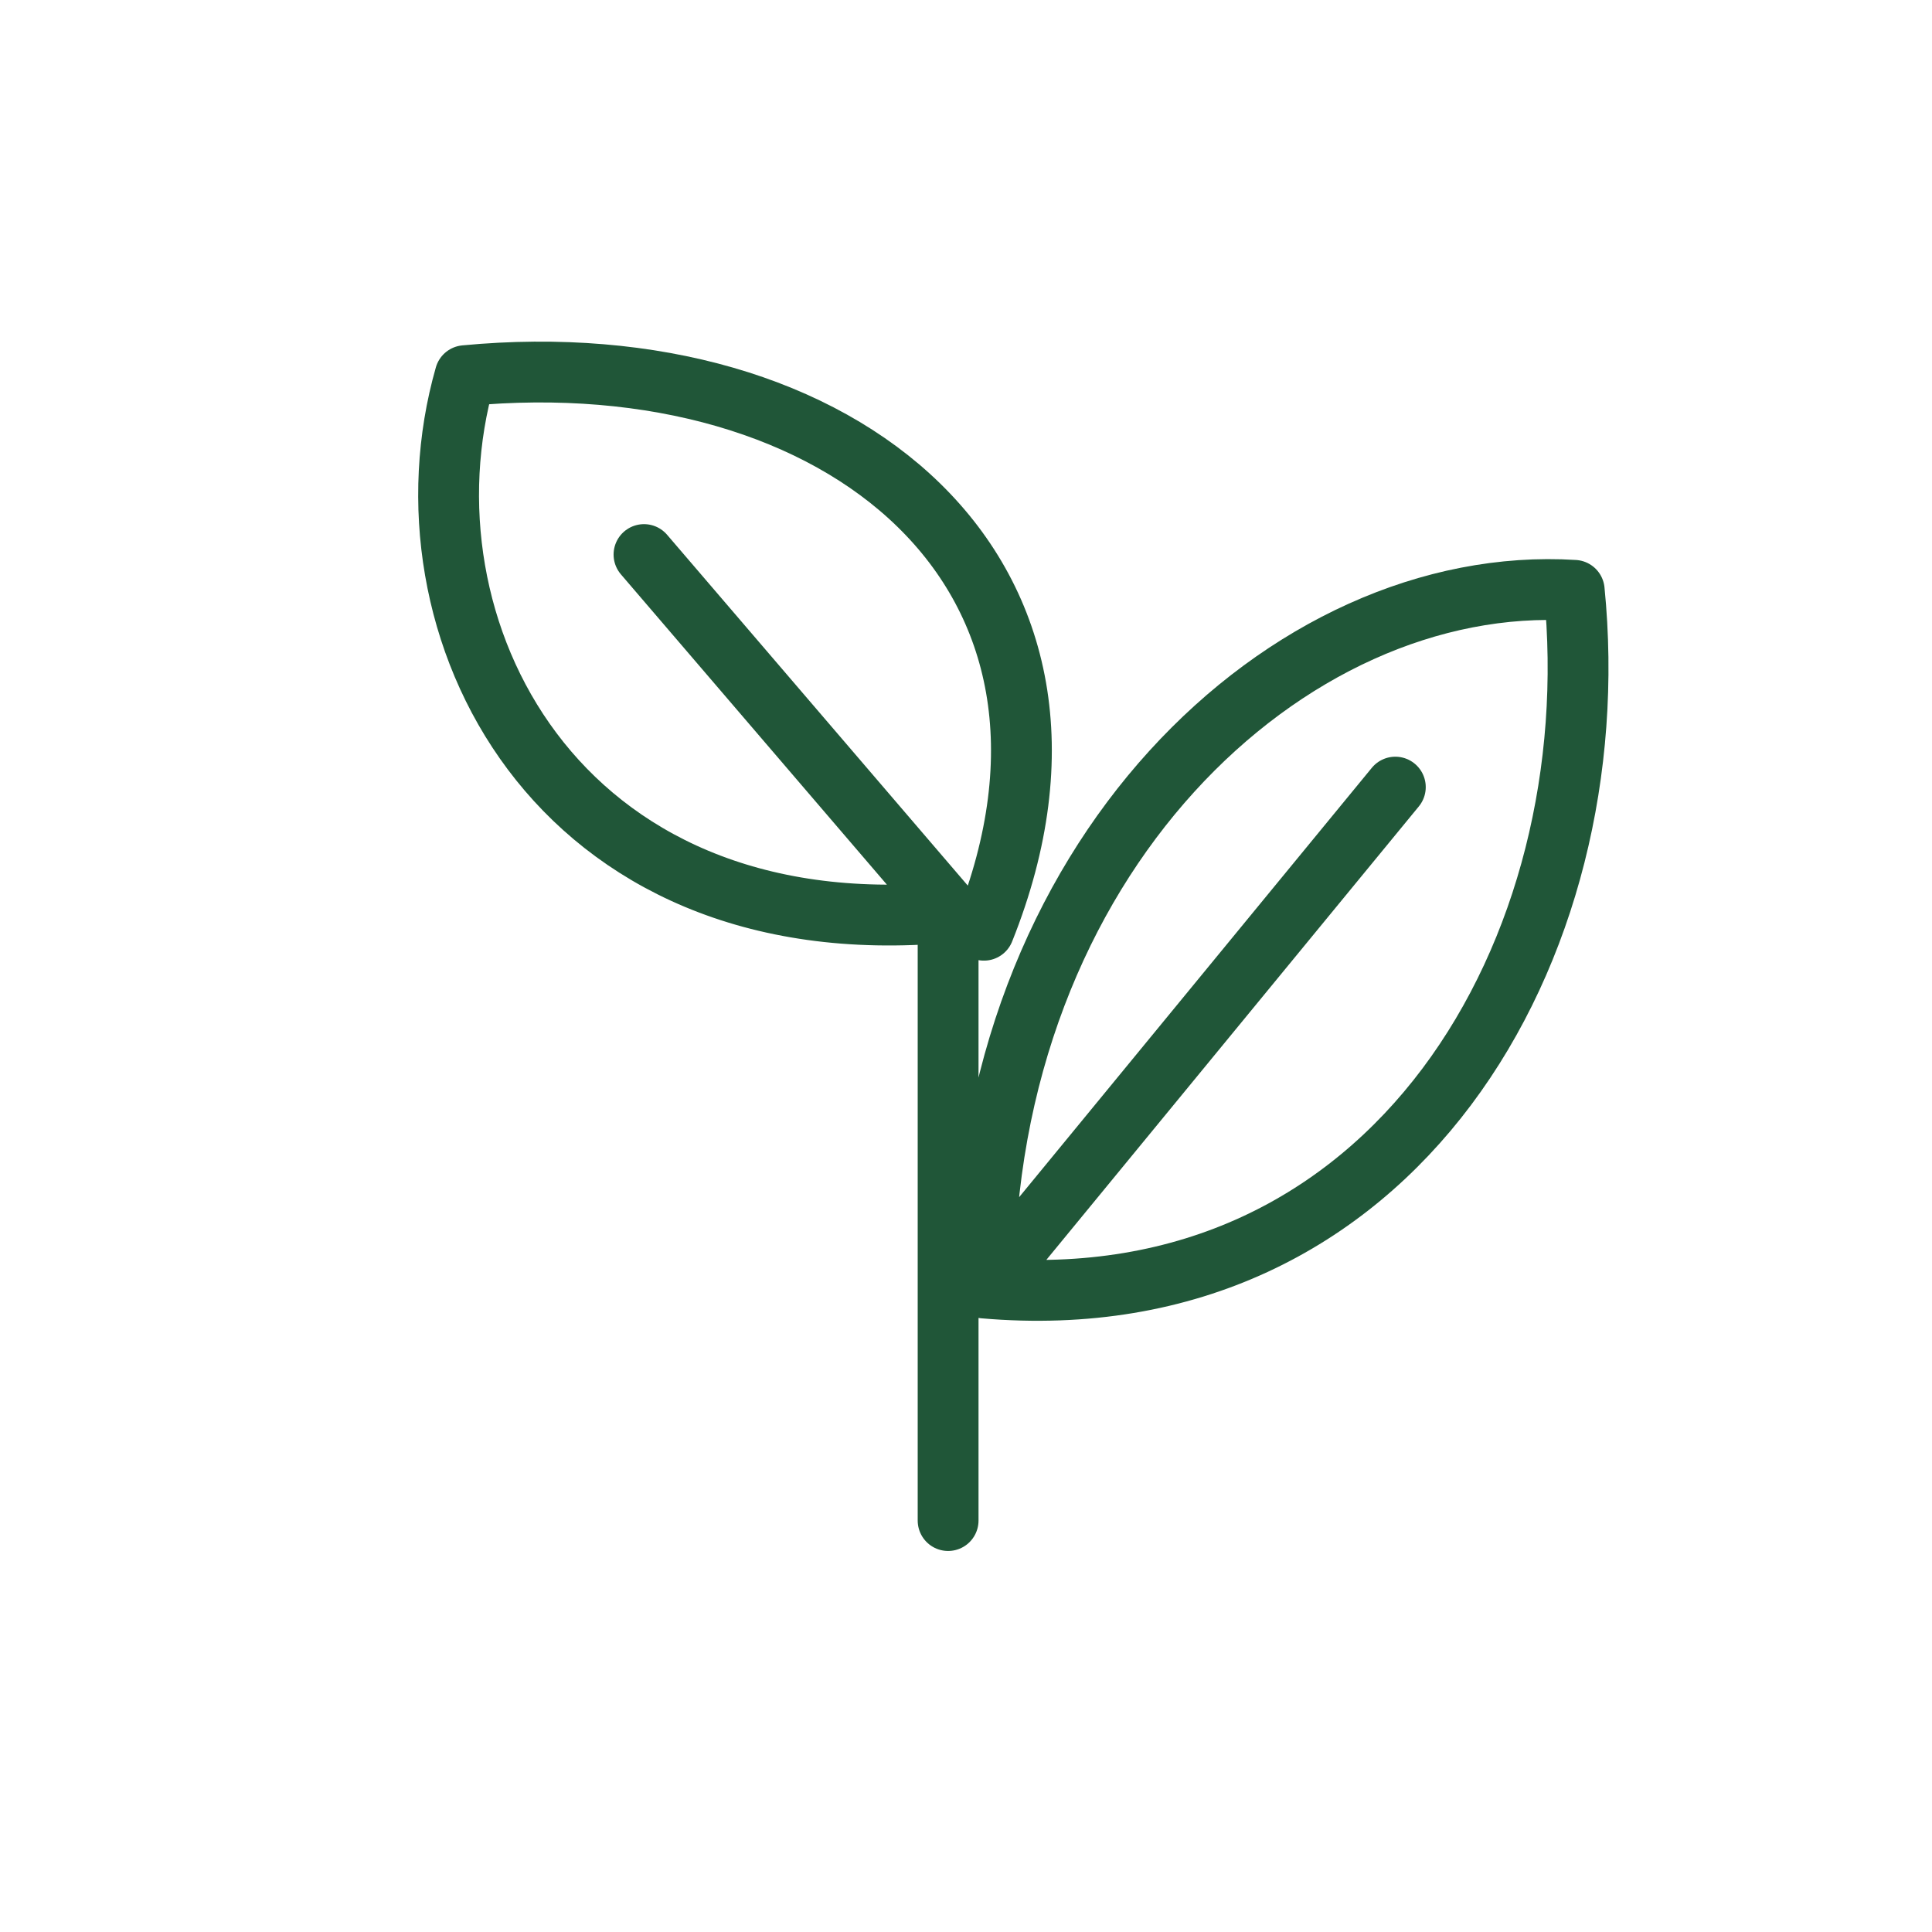
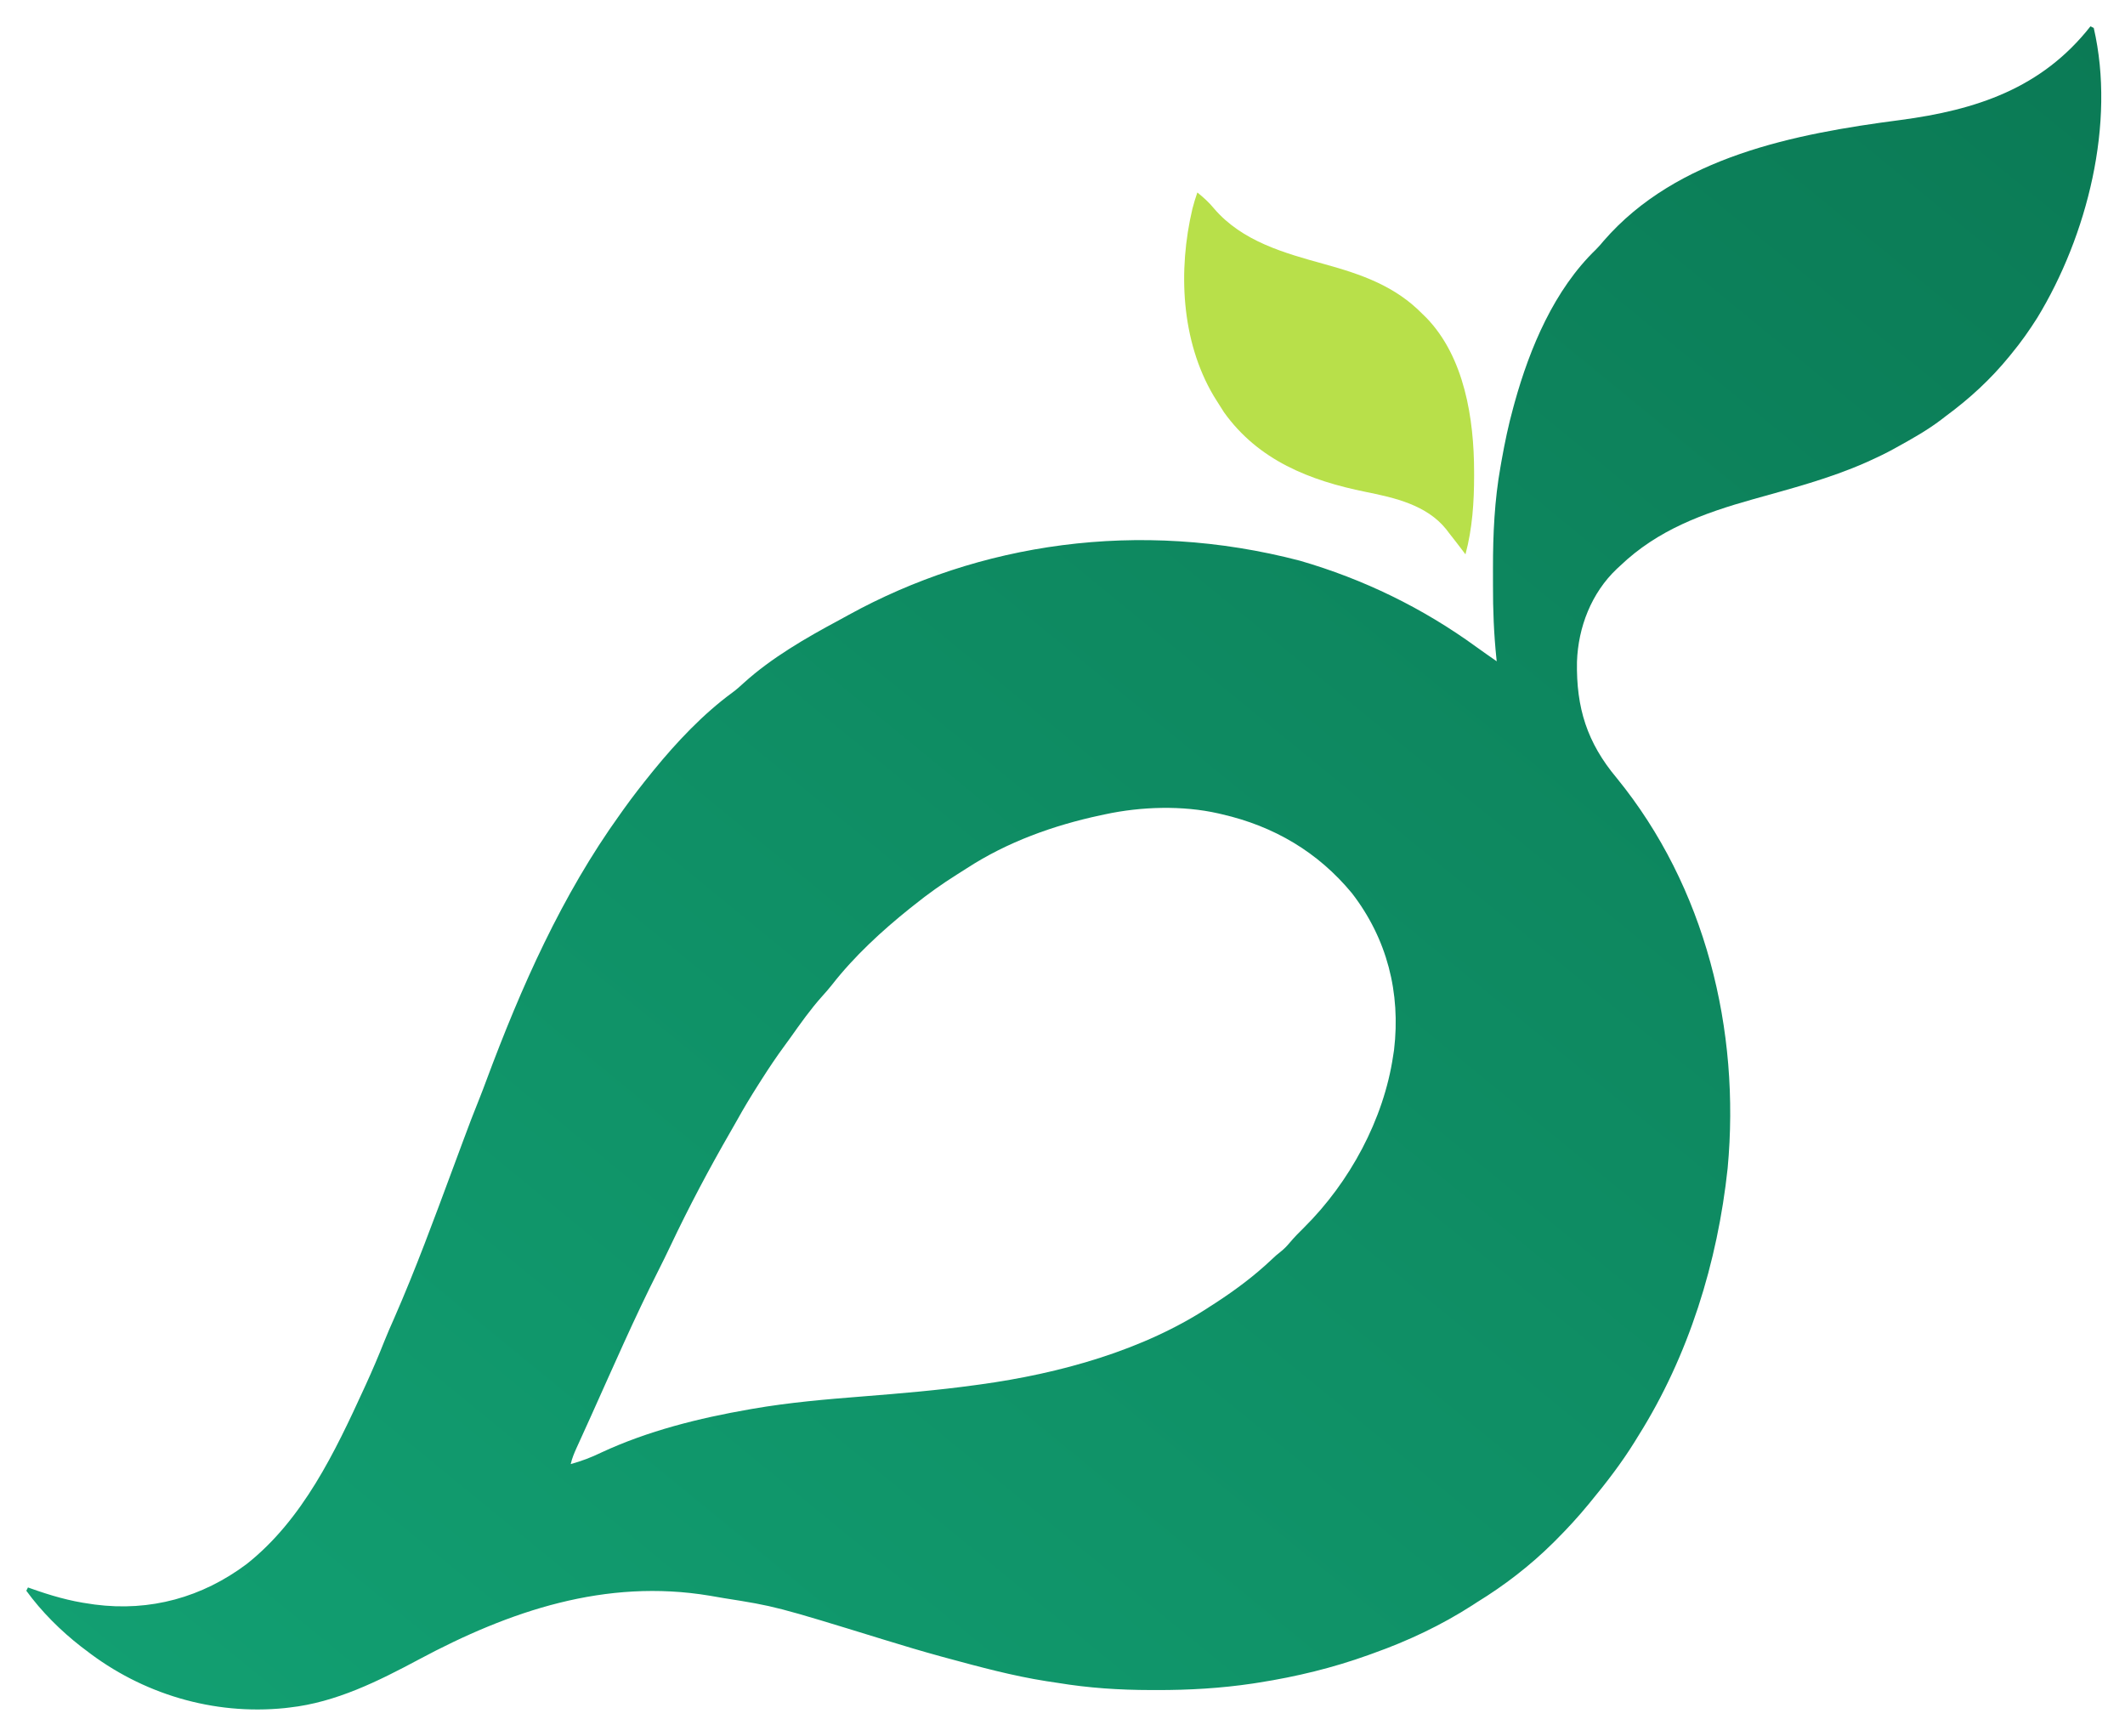
- <svg xmlns="http://www.w3.org/2000/svg" viewBox="0 0 108 108" width="104" height="104" fill="none">
-   <path d="M53 85V51M53 51C31 53 22 35 26 21C47 19 63 32 55 52M55 72C55 48 72 32 88 33C90 53 78 74 55 72M54 52L36 31M55 72L78 44" stroke="#205638" stroke-width="3.4" stroke-linecap="round" stroke-linejoin="round" />
+ <svg xmlns="http://www.w3.org/2000/svg" viewBox="-16 -16 1292 1055">
+   <defs>
+     <linearGradient id="emerald" x1="0" y1="1" x2="1" y2="0">
+       <stop stop-color="#12A072" />
+       <stop offset="1" stop-color="#0B7A55" />
+     </linearGradient>
+   </defs>
+   <path d="M0 0 C0.66 0.33 1.32 0.66 2 1 C15.4 58.92 -2 127.35 -32.31 177.15 C-37.11 184.74 -42.27 192.08 -48 199 C-48.4 199.5 -48.81 200 -49.22 200.51 C-60.6 214.49 -73.5 226.34 -88 237 C-88.85 237.66 -89.71 238.32 -90.59 239 C-99.18 245.55 -108.56 250.79 -118 256 C-118.33 256.18 -118.33 256.18 -119.97 257.09 C-124.56 259.6 -129.23 261.85 -134 264 C-134.85 264.39 -135.71 264.77 -136.58 265.17 C-158.69 274.94 -182 281 -205.22 287.51 C-235.31 295.97 -263.02 305.99 -286 328 C-286.64 328.58 -287.27 329.17 -287.93 329.77 C-303.42 344.44 -311.46 365.21 -312.2 386.27 C-312.69 414.25 -306.11 435.41 -288 457 C-234.1 523.11 -212.76 610.05 -220.59 694.16 C-226.71 751.36 -244.23 808.13 -275 857 C-275.73 858.19 -276.46 859.38 -277.19 860.57 C-285.14 873.38 -294.4 885.39 -304 897 C-304.41 897.5 -304.81 897.99 -305.23 898.5 C-311.39 906 -317.89 913.07 -324.75 919.94 C-325.45 920.63 -326.14 921.33 -326.86 922.05 C-340.79 935.83 -356.32 947.77 -373 958 C-373.93 958.6 -374.85 959.21 -375.8 959.83 C-394.61 971.93 -414.97 981.53 -436 989 C-436.94 989.34 -437.89 989.68 -438.86 990.04 C-460.54 997.85 -482.75 1003.24 -505.5 1006.81 C-506.74 1007.01 -507.98 1007.2 -509.25 1007.4 C-528.75 1010.31 -548.05 1011.41 -567.75 1011.38 C-568.91 1011.37 -570.07 1011.37 -571.26 1011.37 C-590.51 1011.34 -609.01 1010.14 -628 1007 C-630.28 1006.66 -632.56 1006.31 -634.85 1005.97 C-655.22 1002.77 -675.11 997.39 -695 992 C-696.23 991.67 -697.46 991.33 -698.73 990.99 C-710.42 987.79 -722.03 984.31 -733.61 980.74 C-799.5 960.46 -799.5 960.46 -831.05 955.47 C-833.83 955.03 -836.59 954.54 -839.36 954.04 C-902.78 943.43 -961.05 963.21 -1016.29 992.76 C-1041.03 1005.98 -1066.76 1018.86 -1095 1022 C-1095.94 1022.11 -1096.87 1022.22 -1097.84 1022.34 C-1141.24 1026.74 -1184.6 1013.8 -1219 987 C-1219.89 986.33 -1220.78 985.66 -1221.7 984.97 C-1234.07 975.34 -1245.79 963.7 -1255 951 C-1254.67 950.34 -1254.34 949.68 -1254 949 C-1253.45 949.2 -1252.91 949.39 -1252.34 949.59 C-1240.31 953.87 -1228.66 957.3 -1216 959 C-1215.15 959.13 -1214.3 959.26 -1213.43 959.39 C-1179.64 963.81 -1148.04 955.01 -1121.04 934.78 C-1086.89 907.77 -1067.37 866.75 -1049.62 828 C-1049.29 827.27 -1048.95 826.53 -1048.6 825.78 C-1044.62 817.07 -1040.86 808.31 -1037.35 799.4 C-1035.48 794.69 -1033.43 790.07 -1031.38 785.44 C-1018.32 755.65 -1007.09 725.09 -995.77 694.61 C-995.59 694.13 -995.59 694.13 -994.69 691.71 C-992.96 687.05 -991.23 682.39 -989.5 677.73 C-986.22 668.86 -982.87 660.04 -979.31 651.28 C-977.92 647.81 -976.61 644.32 -975.31 640.81 C-954.2 584.14 -929.45 528.27 -894 479 C-893.25 477.94 -892.5 476.88 -891.72 475.79 C-886.39 468.34 -880.77 461.12 -875 454 C-874.55 453.44 -874.1 452.89 -873.64 452.32 C-859.72 435.24 -843.57 418.09 -825.77 405.05 C-823.24 403.18 -820.98 401.21 -818.69 399.06 C-801.88 383.86 -780.97 371.77 -761.07 361.11 C-759.12 360.06 -757.18 359 -755.25 357.92 C-676.09 314.3 -578.85 299.21 -480.7 324.84 C-441.96 336.06 -405.89 353.6 -373.28 377.35 C-369.22 380.28 -365.11 383.14 -361 386 C-361.06 385.44 -361.12 384.89 -361.18 384.31 C-362.73 369.39 -363.32 354.62 -363.26 339.62 C-363.25 336.2 -363.26 332.78 -363.27 329.36 C-363.29 308.7 -362.34 288.05 -358.69 267.69 C-358.47 266.43 -358.25 265.17 -358.02 263.87 C-356.11 253.13 -353.9 242.52 -351 232 C-350.71 230.92 -350.41 229.85 -350.11 228.74 C-340.85 195.43 -326.01 160.08 -300.63 135.63 C-298.94 133.94 -297.41 132.16 -295.88 130.31 C-251.4 79.12 -179.43 65.29 -115.73 56.98 C-69.51 50.87 -29.65 37.75 0 0 Z M-599 479 C-599.48 479.1 -599.48 479.1 -601.94 479.62 C-630.56 485.76 -658.53 495.8 -683.2 511.83 C-685.19 513.13 -687.21 514.39 -689.22 515.65 C-698.21 521.31 -706.72 527.35 -715 534 C-715.92 534.73 -716.84 535.45 -717.79 536.2 C-734.82 549.84 -751.74 565.43 -765.16 582.66 C-767.06 585.07 -769.06 587.35 -771.12 589.62 C-778.26 597.59 -784.38 606.26 -790.55 614.97 C-791.63 616.48 -792.72 617.97 -793.82 619.46 C-798.82 626.25 -803.48 633.2 -808 640.31 C-808.7 641.42 -809.41 642.52 -810.13 643.66 C-814.61 650.72 -818.92 657.82 -822.96 665.14 C-824.18 667.33 -825.43 669.5 -826.68 671.66 C-839.81 694.42 -852.06 717.5 -863.3 741.24 C-865.72 746.34 -868.19 751.41 -870.75 756.44 C-885.35 785.29 -898.26 815.07 -911.54 844.54 C-913.3 848.46 -915.08 852.37 -916.86 856.28 C-917.28 857.2 -917.7 858.13 -918.13 859.08 C-918.89 860.76 -919.66 862.44 -920.42 864.11 C-921.91 867.38 -923.21 870.5 -924 874 C-917.46 872.21 -911.52 869.96 -905.44 867 C-877.09 853.81 -846.05 846.09 -815.38 840.75 C-815.04 840.69 -815.04 840.69 -813.32 840.39 C-791.15 836.54 -768.74 834.63 -746.34 832.87 C-723.5 831.06 -700.7 829.14 -678 826 C-676.98 825.86 -675.96 825.73 -674.91 825.58 C-626.88 818.97 -575.71 804.96 -535 778 C-534.05 777.39 -533.09 776.78 -532.11 776.15 C-519.83 768.17 -508.17 759.47 -497.55 749.38 C-495 747 -495 747 -492.37 744.91 C-490.22 743.18 -488.56 741.49 -486.81 739.38 C-484.06 736.14 -481.16 733.15 -478.12 730.19 C-450.44 702.75 -429.73 664.6 -424 626 C-423.81 624.76 -423.62 623.52 -423.42 622.24 C-419.3 587.48 -427.66 554.67 -449 527 C-469.7 501.94 -496.43 486.25 -528 479 C-528.37 478.91 -528.37 478.91 -530.25 478.47 C-552.06 473.51 -577.21 474.31 -599 479 Z " fill="url(#emerald)" transform="translate(1255,0)" />
+   <path d="M0 0 C3.74 3.05 7.08 6 10.12 9.75 C27.28 29.77 52.87 36.82 77.25 43.56 C99.93 49.84 120.25 56.84 137 74 C137.73 74.71 138.45 75.41 139.2 76.14 C162.43 100.1 168.21 137.71 168.25 169.62 C168.25 170.39 168.25 171.16 168.26 171.95 C168.26 188.19 167.22 204.25 163 220 C162.57 219.43 162.14 218.85 161.7 218.26 C158.85 214.47 155.95 210.72 153 207 C152.43 206.24 151.85 205.48 151.26 204.7 C139.42 190.01 120.06 185.57 102.39 182.03 C68.36 175.16 37.1 162.87 16.19 133.62 C14.76 131.44 13.37 129.23 12 127 C11.66 126.46 11.66 126.46 9.95 123.73 C-10.02 90.1 -11.8 47.07 -3 9.86 C-2.13 6.51 -1.15 3.26 0 0 Z " fill="#B8E04A" transform="translate(712,101)" />
</svg>
